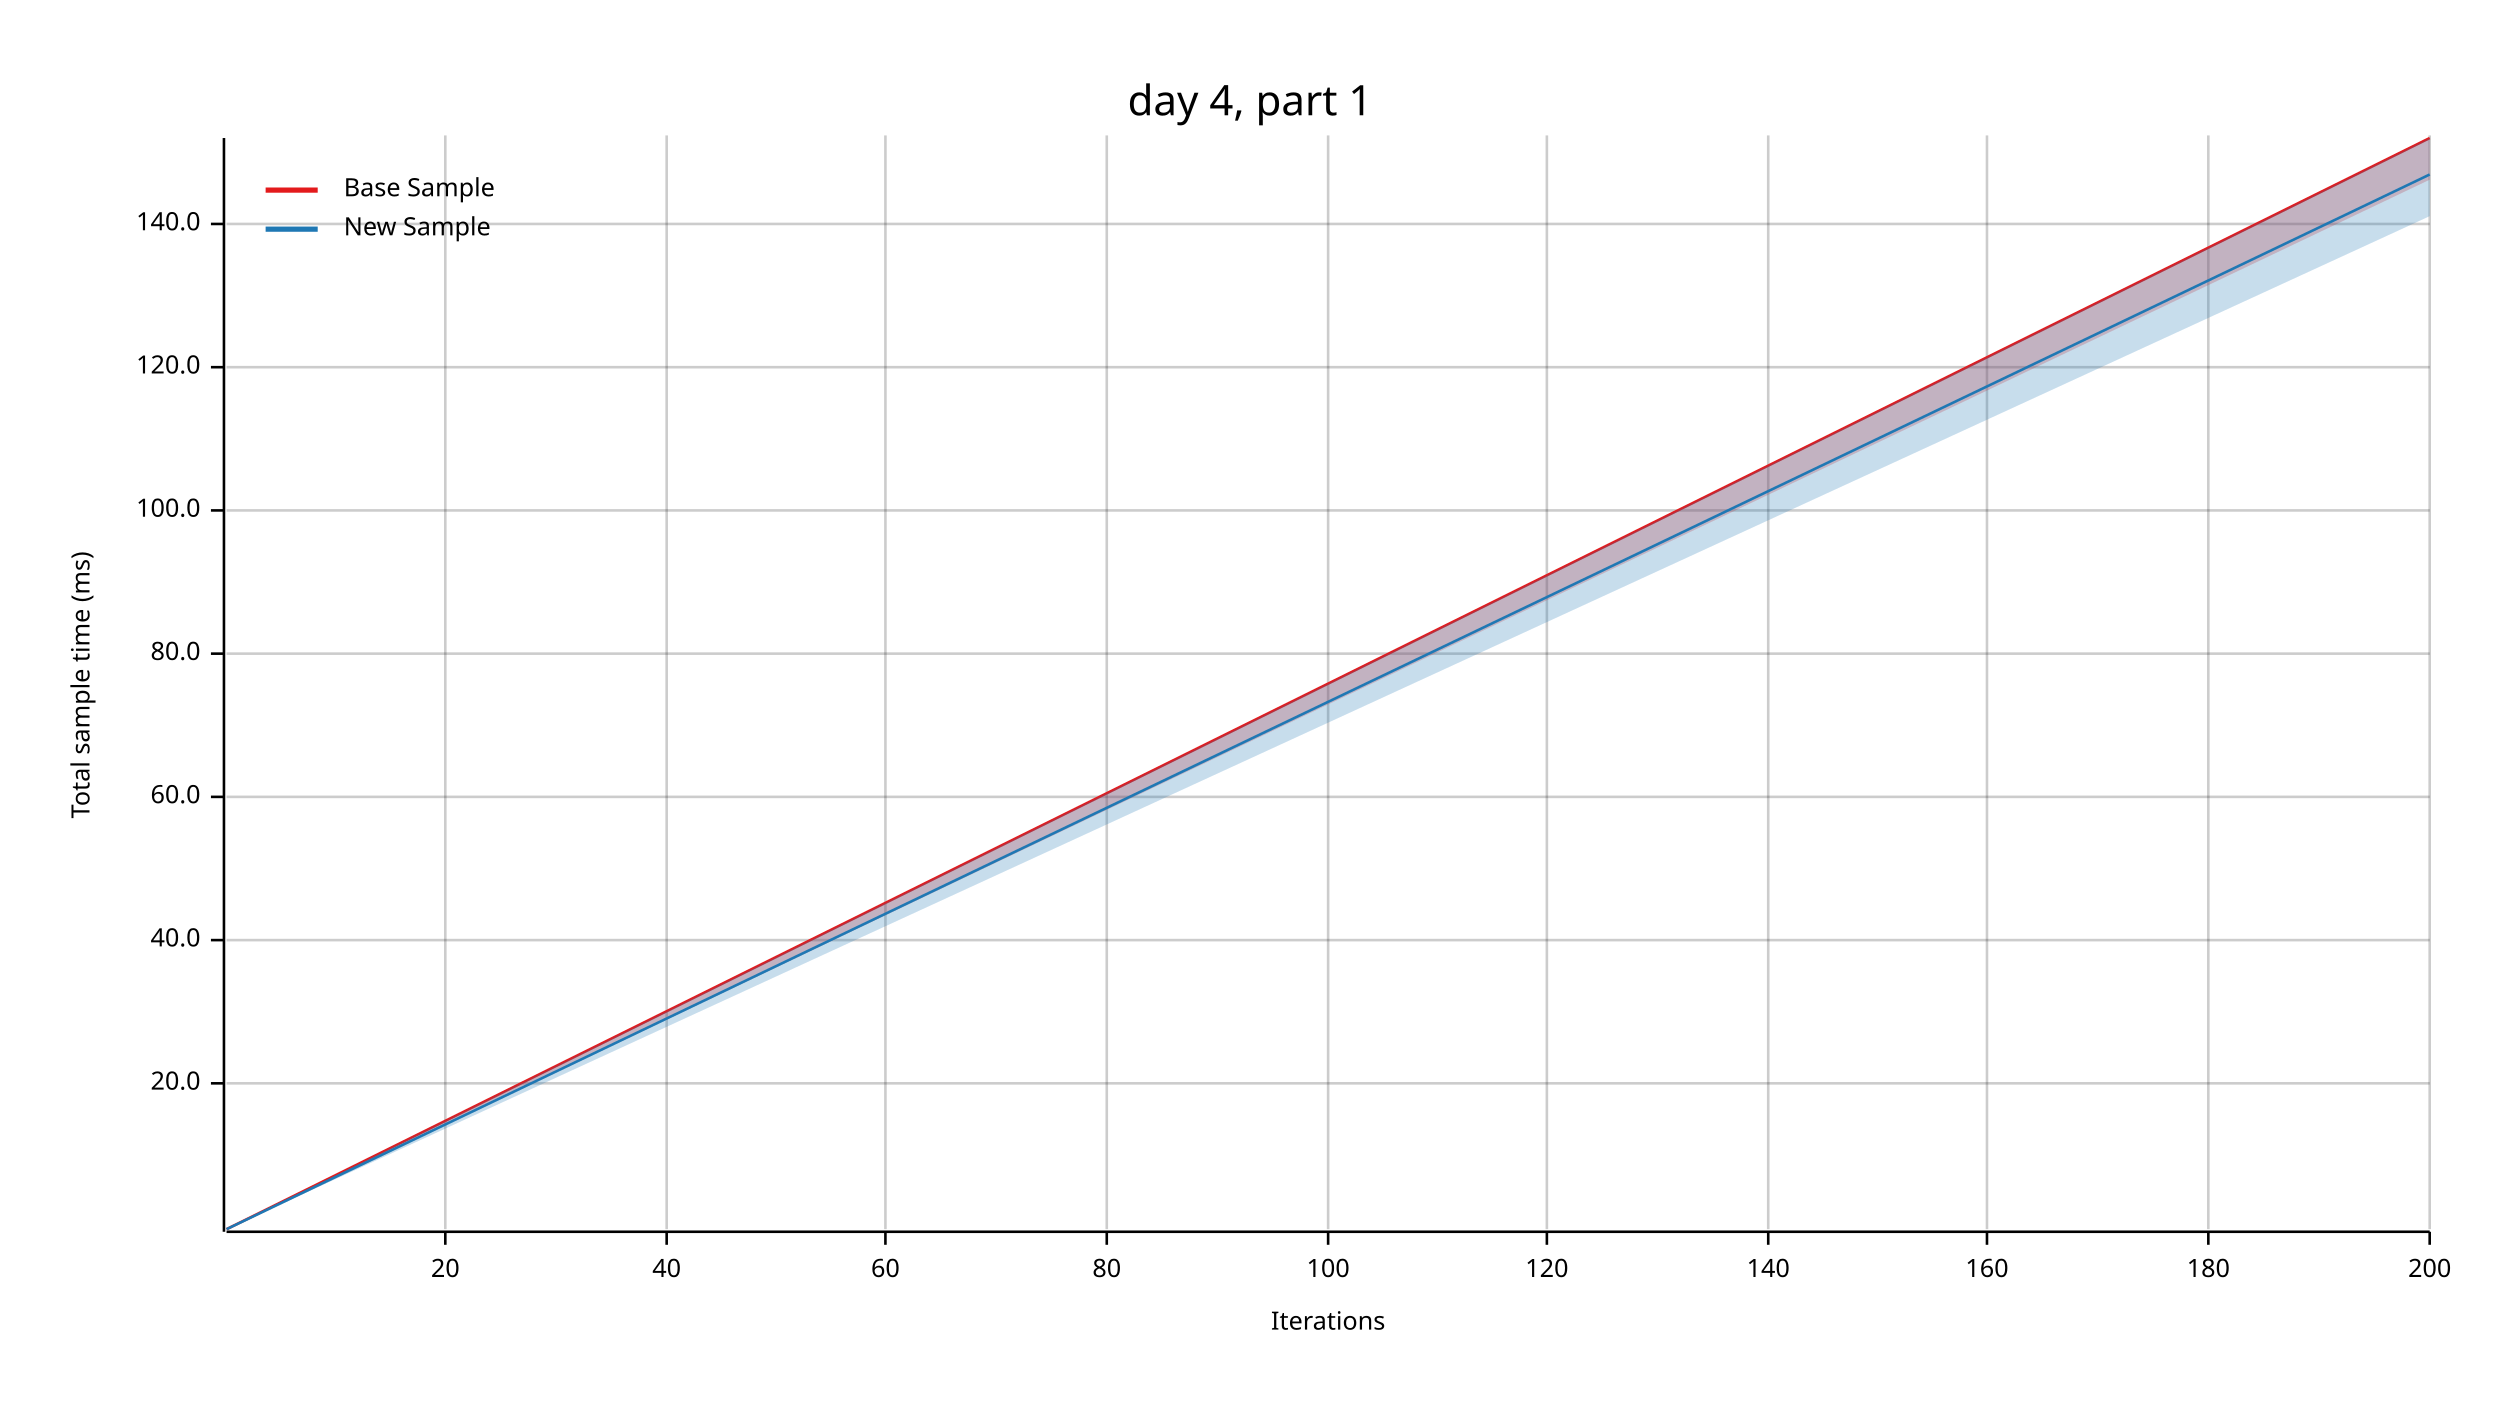
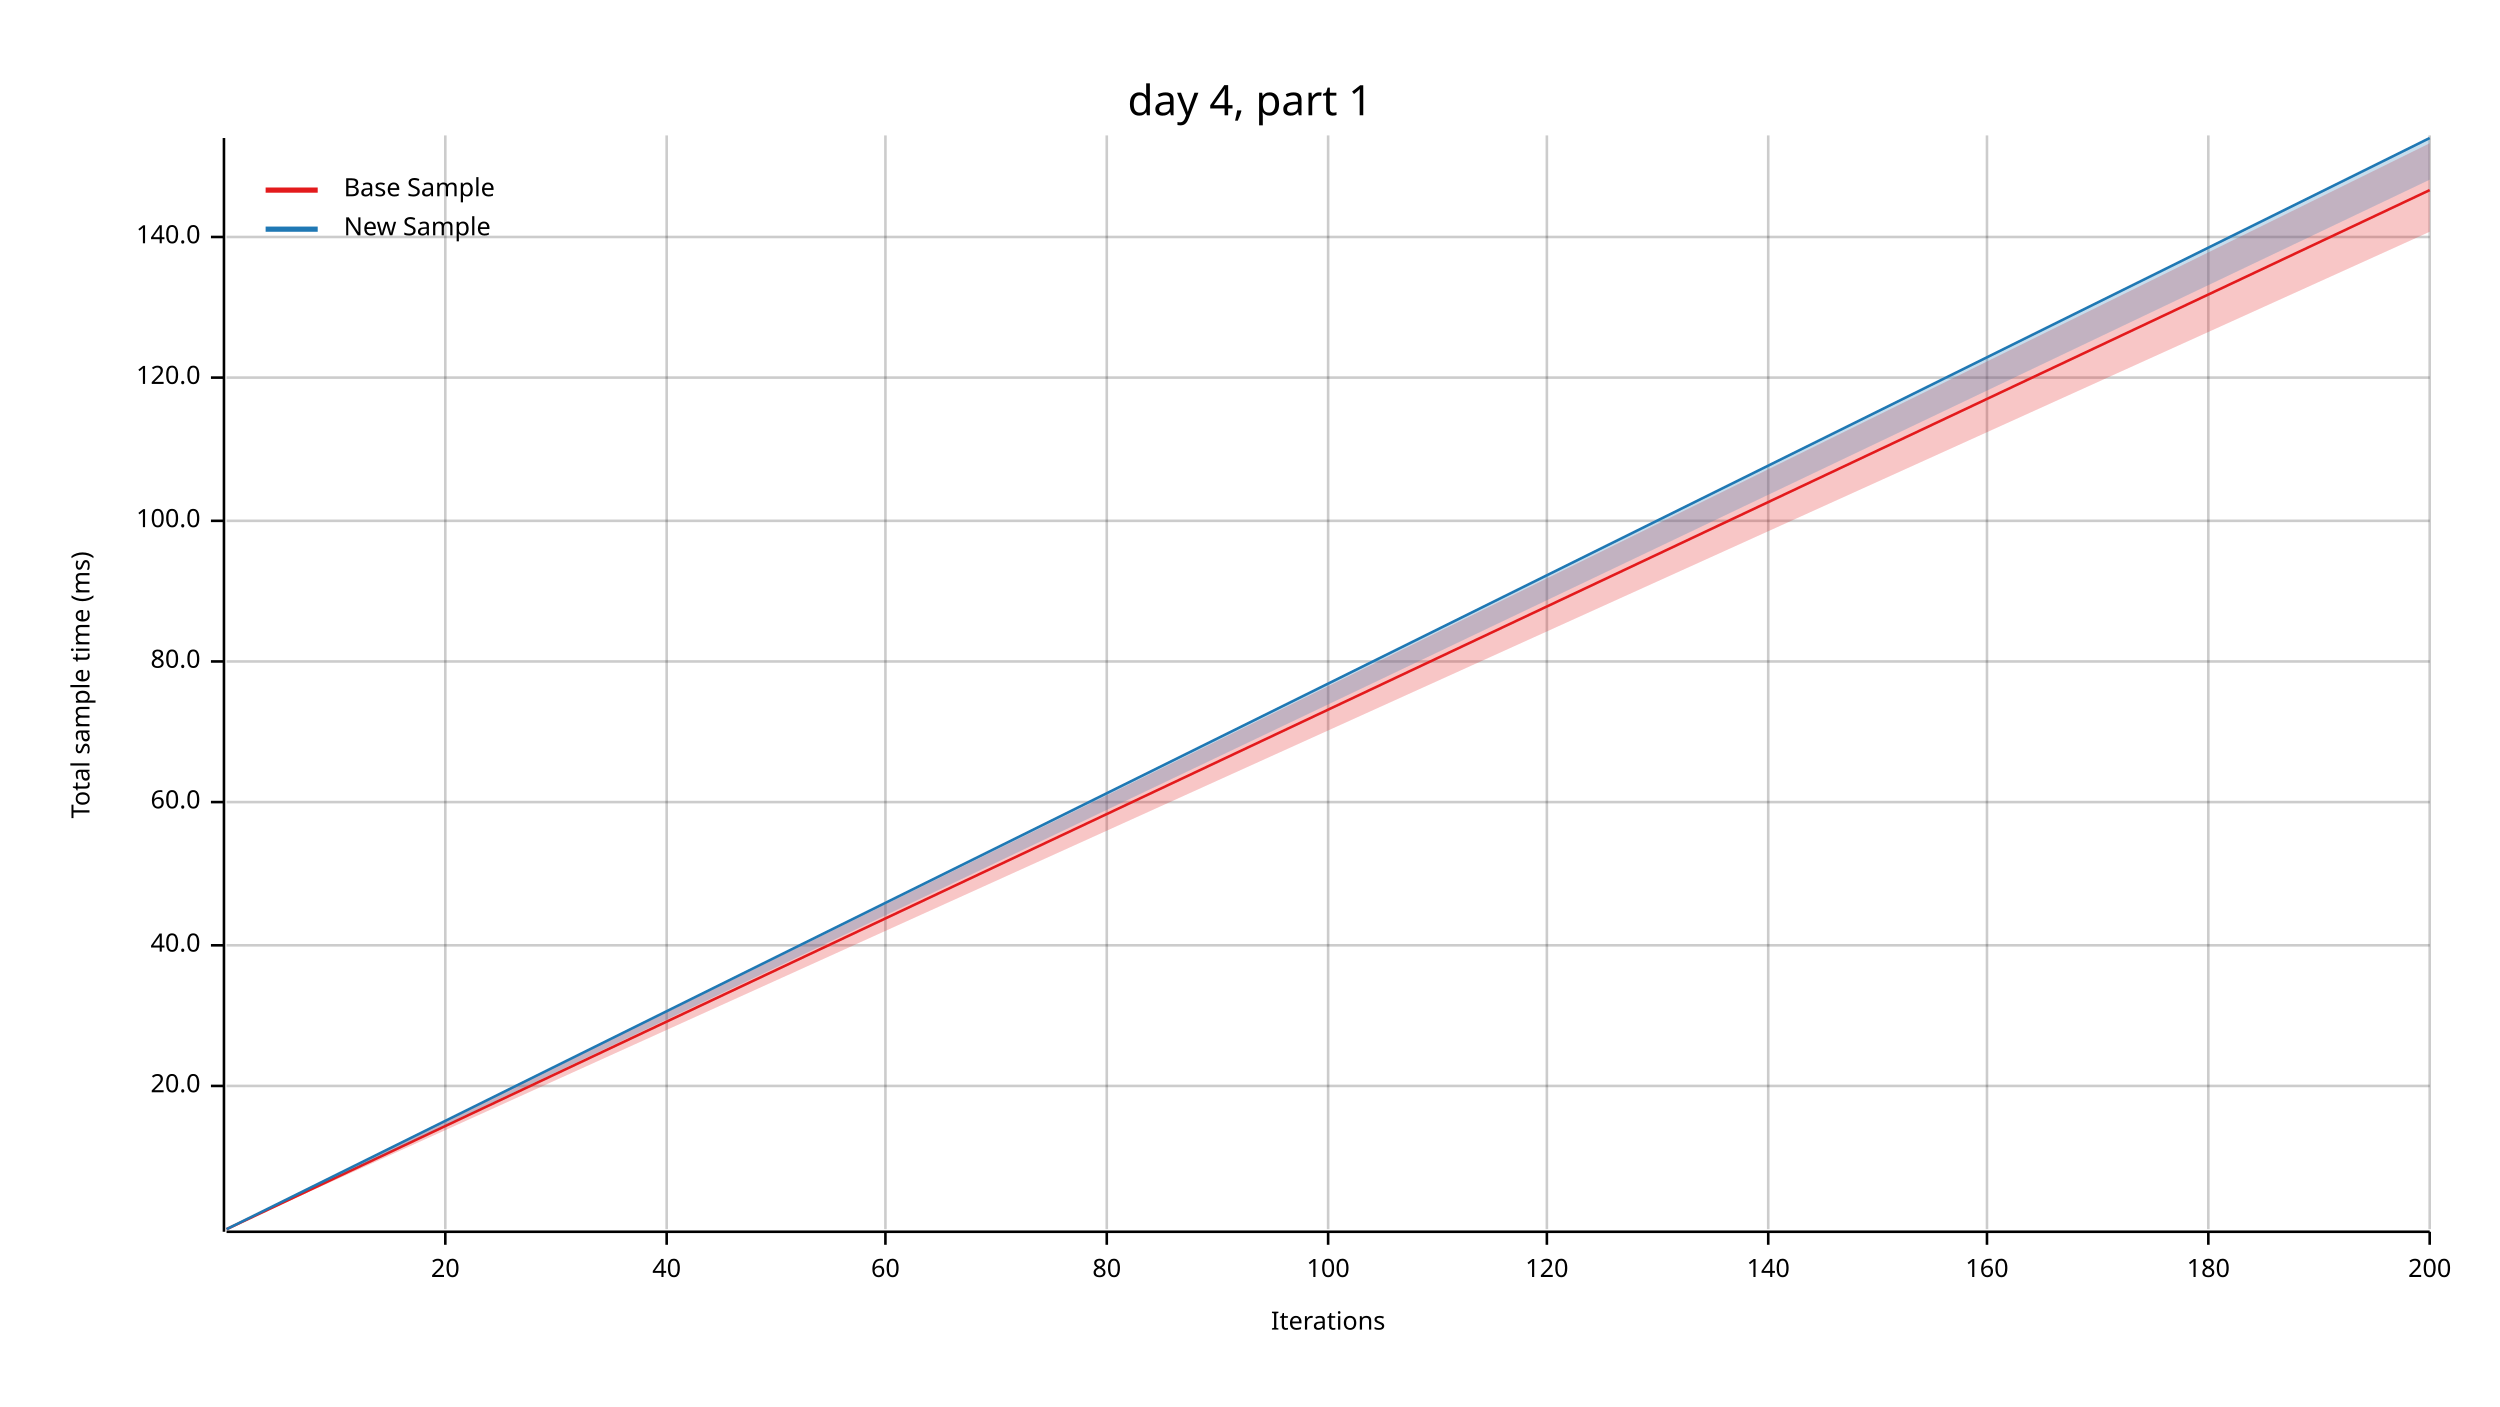
<svg xmlns="http://www.w3.org/2000/svg" width="960" height="540" viewBox="0 0 960 540">
  <text x="480" y="32" dy="0.76em" text-anchor="middle" font-family="sans-serif" font-size="16.129" opacity="1" fill="#000000">
day 4, part 1
</text>
  <text x="27" y="263" dy="0.76em" text-anchor="middle" font-family="sans-serif" font-size="9.677" opacity="1" fill="#000000" transform="rotate(270, 27, 263)">
Total sample time (ms)
</text>
  <text x="510" y="513" dy="-0.5ex" text-anchor="middle" font-family="sans-serif" font-size="9.677" opacity="1" fill="#000000">
Iterations
</text>
  <line opacity="0.2" stroke="#000000" stroke-width="1" x1="171" y1="472" x2="171" y2="52" />
  <line opacity="0.2" stroke="#000000" stroke-width="1" x1="256" y1="472" x2="256" y2="52" />
  <line opacity="0.2" stroke="#000000" stroke-width="1" x1="340" y1="472" x2="340" y2="52" />
  <line opacity="0.2" stroke="#000000" stroke-width="1" x1="425" y1="472" x2="425" y2="52" />
  <line opacity="0.2" stroke="#000000" stroke-width="1" x1="510" y1="472" x2="510" y2="52" />
  <line opacity="0.2" stroke="#000000" stroke-width="1" x1="594" y1="472" x2="594" y2="52" />
  <line opacity="0.2" stroke="#000000" stroke-width="1" x1="679" y1="472" x2="679" y2="52" />
  <line opacity="0.2" stroke="#000000" stroke-width="1" x1="763" y1="472" x2="763" y2="52" />
  <line opacity="0.2" stroke="#000000" stroke-width="1" x1="848" y1="472" x2="848" y2="52" />
  <line opacity="0.2" stroke="#000000" stroke-width="1" x1="933" y1="472" x2="933" y2="52" />
-   <line opacity="0.2" stroke="#000000" stroke-width="1" x1="87" y1="416" x2="933" y2="416" />
-   <line opacity="0.2" stroke="#000000" stroke-width="1" x1="87" y1="361" x2="933" y2="361" />
-   <line opacity="0.2" stroke="#000000" stroke-width="1" x1="87" y1="306" x2="933" y2="306" />
-   <line opacity="0.2" stroke="#000000" stroke-width="1" x1="87" y1="251" x2="933" y2="251" />
-   <line opacity="0.2" stroke="#000000" stroke-width="1" x1="87" y1="196" x2="933" y2="196" />
-   <line opacity="0.2" stroke="#000000" stroke-width="1" x1="87" y1="141" x2="933" y2="141" />
-   <line opacity="0.2" stroke="#000000" stroke-width="1" x1="87" y1="86" x2="933" y2="86" />
+   <line opacity="0.2" stroke="#000000" stroke-width="1" x1="87" y1="417" x2="933" y2="417" />
+   <line opacity="0.2" stroke="#000000" stroke-width="1" x1="87" y1="363" x2="933" y2="363" />
+   <line opacity="0.2" stroke="#000000" stroke-width="1" x1="87" y1="308" x2="933" y2="308" />
+   <line opacity="0.2" stroke="#000000" stroke-width="1" x1="87" y1="254" x2="933" y2="254" />
+   <line opacity="0.2" stroke="#000000" stroke-width="1" x1="87" y1="200" x2="933" y2="200" />
+   <line opacity="0.2" stroke="#000000" stroke-width="1" x1="87" y1="145" x2="933" y2="145" />
+   <line opacity="0.2" stroke="#000000" stroke-width="1" x1="87" y1="91" x2="933" y2="91" />
  <polyline fill="none" opacity="1" stroke="#000000" stroke-width="1" points="86,53 86,473 " />
-   <text x="77" y="416" dy="0.5ex" text-anchor="end" font-family="sans-serif" font-size="9.677" opacity="1" fill="#000000">
+   <text x="77" y="417" dy="0.5ex" text-anchor="end" font-family="sans-serif" font-size="9.677" opacity="1" fill="#000000">
20.0
</text>
-   <polyline fill="none" opacity="1" stroke="#000000" stroke-width="1" points="81,416 86,416 " />
-   <text x="77" y="361" dy="0.5ex" text-anchor="end" font-family="sans-serif" font-size="9.677" opacity="1" fill="#000000">
+   <polyline fill="none" opacity="1" stroke="#000000" stroke-width="1" points="81,417 86,417 " />
+   <text x="77" y="363" dy="0.5ex" text-anchor="end" font-family="sans-serif" font-size="9.677" opacity="1" fill="#000000">
40.0
</text>
-   <polyline fill="none" opacity="1" stroke="#000000" stroke-width="1" points="81,361 86,361 " />
-   <text x="77" y="306" dy="0.5ex" text-anchor="end" font-family="sans-serif" font-size="9.677" opacity="1" fill="#000000">
+   <polyline fill="none" opacity="1" stroke="#000000" stroke-width="1" points="81,363 86,363 " />
+   <text x="77" y="308" dy="0.5ex" text-anchor="end" font-family="sans-serif" font-size="9.677" opacity="1" fill="#000000">
60.0
</text>
-   <polyline fill="none" opacity="1" stroke="#000000" stroke-width="1" points="81,306 86,306 " />
-   <text x="77" y="251" dy="0.5ex" text-anchor="end" font-family="sans-serif" font-size="9.677" opacity="1" fill="#000000">
+   <polyline fill="none" opacity="1" stroke="#000000" stroke-width="1" points="81,308 86,308 " />
+   <text x="77" y="254" dy="0.5ex" text-anchor="end" font-family="sans-serif" font-size="9.677" opacity="1" fill="#000000">
80.0
</text>
-   <polyline fill="none" opacity="1" stroke="#000000" stroke-width="1" points="81,251 86,251 " />
-   <text x="77" y="196" dy="0.5ex" text-anchor="end" font-family="sans-serif" font-size="9.677" opacity="1" fill="#000000">
+   <polyline fill="none" opacity="1" stroke="#000000" stroke-width="1" points="81,254 86,254 " />
+   <text x="77" y="200" dy="0.5ex" text-anchor="end" font-family="sans-serif" font-size="9.677" opacity="1" fill="#000000">
100.0
</text>
-   <polyline fill="none" opacity="1" stroke="#000000" stroke-width="1" points="81,196 86,196 " />
-   <text x="77" y="141" dy="0.5ex" text-anchor="end" font-family="sans-serif" font-size="9.677" opacity="1" fill="#000000">
+   <polyline fill="none" opacity="1" stroke="#000000" stroke-width="1" points="81,200 86,200 " />
+   <text x="77" y="145" dy="0.5ex" text-anchor="end" font-family="sans-serif" font-size="9.677" opacity="1" fill="#000000">
120.0
</text>
-   <polyline fill="none" opacity="1" stroke="#000000" stroke-width="1" points="81,141 86,141 " />
-   <text x="77" y="86" dy="0.5ex" text-anchor="end" font-family="sans-serif" font-size="9.677" opacity="1" fill="#000000">
+   <polyline fill="none" opacity="1" stroke="#000000" stroke-width="1" points="81,145 86,145 " />
+   <text x="77" y="91" dy="0.5ex" text-anchor="end" font-family="sans-serif" font-size="9.677" opacity="1" fill="#000000">
140.0
</text>
-   <polyline fill="none" opacity="1" stroke="#000000" stroke-width="1" points="81,86 86,86 " />
+   <polyline fill="none" opacity="1" stroke="#000000" stroke-width="1" points="81,91 86,91 " />
  <polyline fill="none" opacity="1" stroke="#000000" stroke-width="1" points="87,473 933,473 " />
  <text x="171" y="483" dy="0.76em" text-anchor="middle" font-family="sans-serif" font-size="9.677" opacity="1" fill="#000000">
20
</text>
  <polyline fill="none" opacity="1" stroke="#000000" stroke-width="1" points="171,473 171,478 " />
  <text x="256" y="483" dy="0.76em" text-anchor="middle" font-family="sans-serif" font-size="9.677" opacity="1" fill="#000000">
40
</text>
  <polyline fill="none" opacity="1" stroke="#000000" stroke-width="1" points="256,473 256,478 " />
  <text x="340" y="483" dy="0.76em" text-anchor="middle" font-family="sans-serif" font-size="9.677" opacity="1" fill="#000000">
60
</text>
  <polyline fill="none" opacity="1" stroke="#000000" stroke-width="1" points="340,473 340,478 " />
  <text x="425" y="483" dy="0.76em" text-anchor="middle" font-family="sans-serif" font-size="9.677" opacity="1" fill="#000000">
80
</text>
  <polyline fill="none" opacity="1" stroke="#000000" stroke-width="1" points="425,473 425,478 " />
  <text x="510" y="483" dy="0.76em" text-anchor="middle" font-family="sans-serif" font-size="9.677" opacity="1" fill="#000000">
100
</text>
  <polyline fill="none" opacity="1" stroke="#000000" stroke-width="1" points="510,473 510,478 " />
  <text x="594" y="483" dy="0.76em" text-anchor="middle" font-family="sans-serif" font-size="9.677" opacity="1" fill="#000000">
120
</text>
  <polyline fill="none" opacity="1" stroke="#000000" stroke-width="1" points="594,473 594,478 " />
  <text x="679" y="483" dy="0.76em" text-anchor="middle" font-family="sans-serif" font-size="9.677" opacity="1" fill="#000000">
140
</text>
  <polyline fill="none" opacity="1" stroke="#000000" stroke-width="1" points="679,473 679,478 " />
  <text x="763" y="483" dy="0.76em" text-anchor="middle" font-family="sans-serif" font-size="9.677" opacity="1" fill="#000000">
160
</text>
  <polyline fill="none" opacity="1" stroke="#000000" stroke-width="1" points="763,473 763,478 " />
  <text x="848" y="483" dy="0.76em" text-anchor="middle" font-family="sans-serif" font-size="9.677" opacity="1" fill="#000000">
180
</text>
  <polyline fill="none" opacity="1" stroke="#000000" stroke-width="1" points="848,473 848,478 " />
  <text x="933" y="483" dy="0.76em" text-anchor="middle" font-family="sans-serif" font-size="9.677" opacity="1" fill="#000000">
200
</text>
  <polyline fill="none" opacity="1" stroke="#000000" stroke-width="1" points="933,473 933,478 " />
-   <polyline fill="none" opacity="1" stroke="#E31A1C" stroke-width="1" points="87,472 933,53 " />
-   <polygon opacity="0.25" fill="#E31A1C" points="87,472 933,69 933,53 " />
-   <polyline fill="none" opacity="1" stroke="#1F78B4" stroke-width="1" points="87,472 933,67 " />
-   <polygon opacity="0.25" fill="#1F78B4" points="87,472 933,83 933,53 " />
+   <polyline fill="none" opacity="1" stroke="#E31A1C" stroke-width="1" points="87,472 933,73 " />
+   <polygon opacity="0.25" fill="#E31A1C" points="87,472 933,89 933,55 " />
+   <polyline fill="none" opacity="1" stroke="#1F78B4" stroke-width="1" points="87,472 933,53 " />
+   <polygon opacity="0.25" fill="#1F78B4" points="87,472 933,69 933,53 " />
  <text x="132" y="68" dy="0.76em" text-anchor="start" font-family="sans-serif" font-size="9.677" opacity="1" fill="#000000">
Base Sample
</text>
  <text x="132" y="83" dy="0.76em" text-anchor="start" font-family="sans-serif" font-size="9.677" opacity="1" fill="#000000">
New Sample
</text>
  <polyline fill="none" opacity="1" stroke="#E31A1C" stroke-width="2" points="102,73 122,73 " />
  <polyline fill="none" opacity="1" stroke="#1F78B4" stroke-width="2" points="102,88 122,88 " />
</svg>
